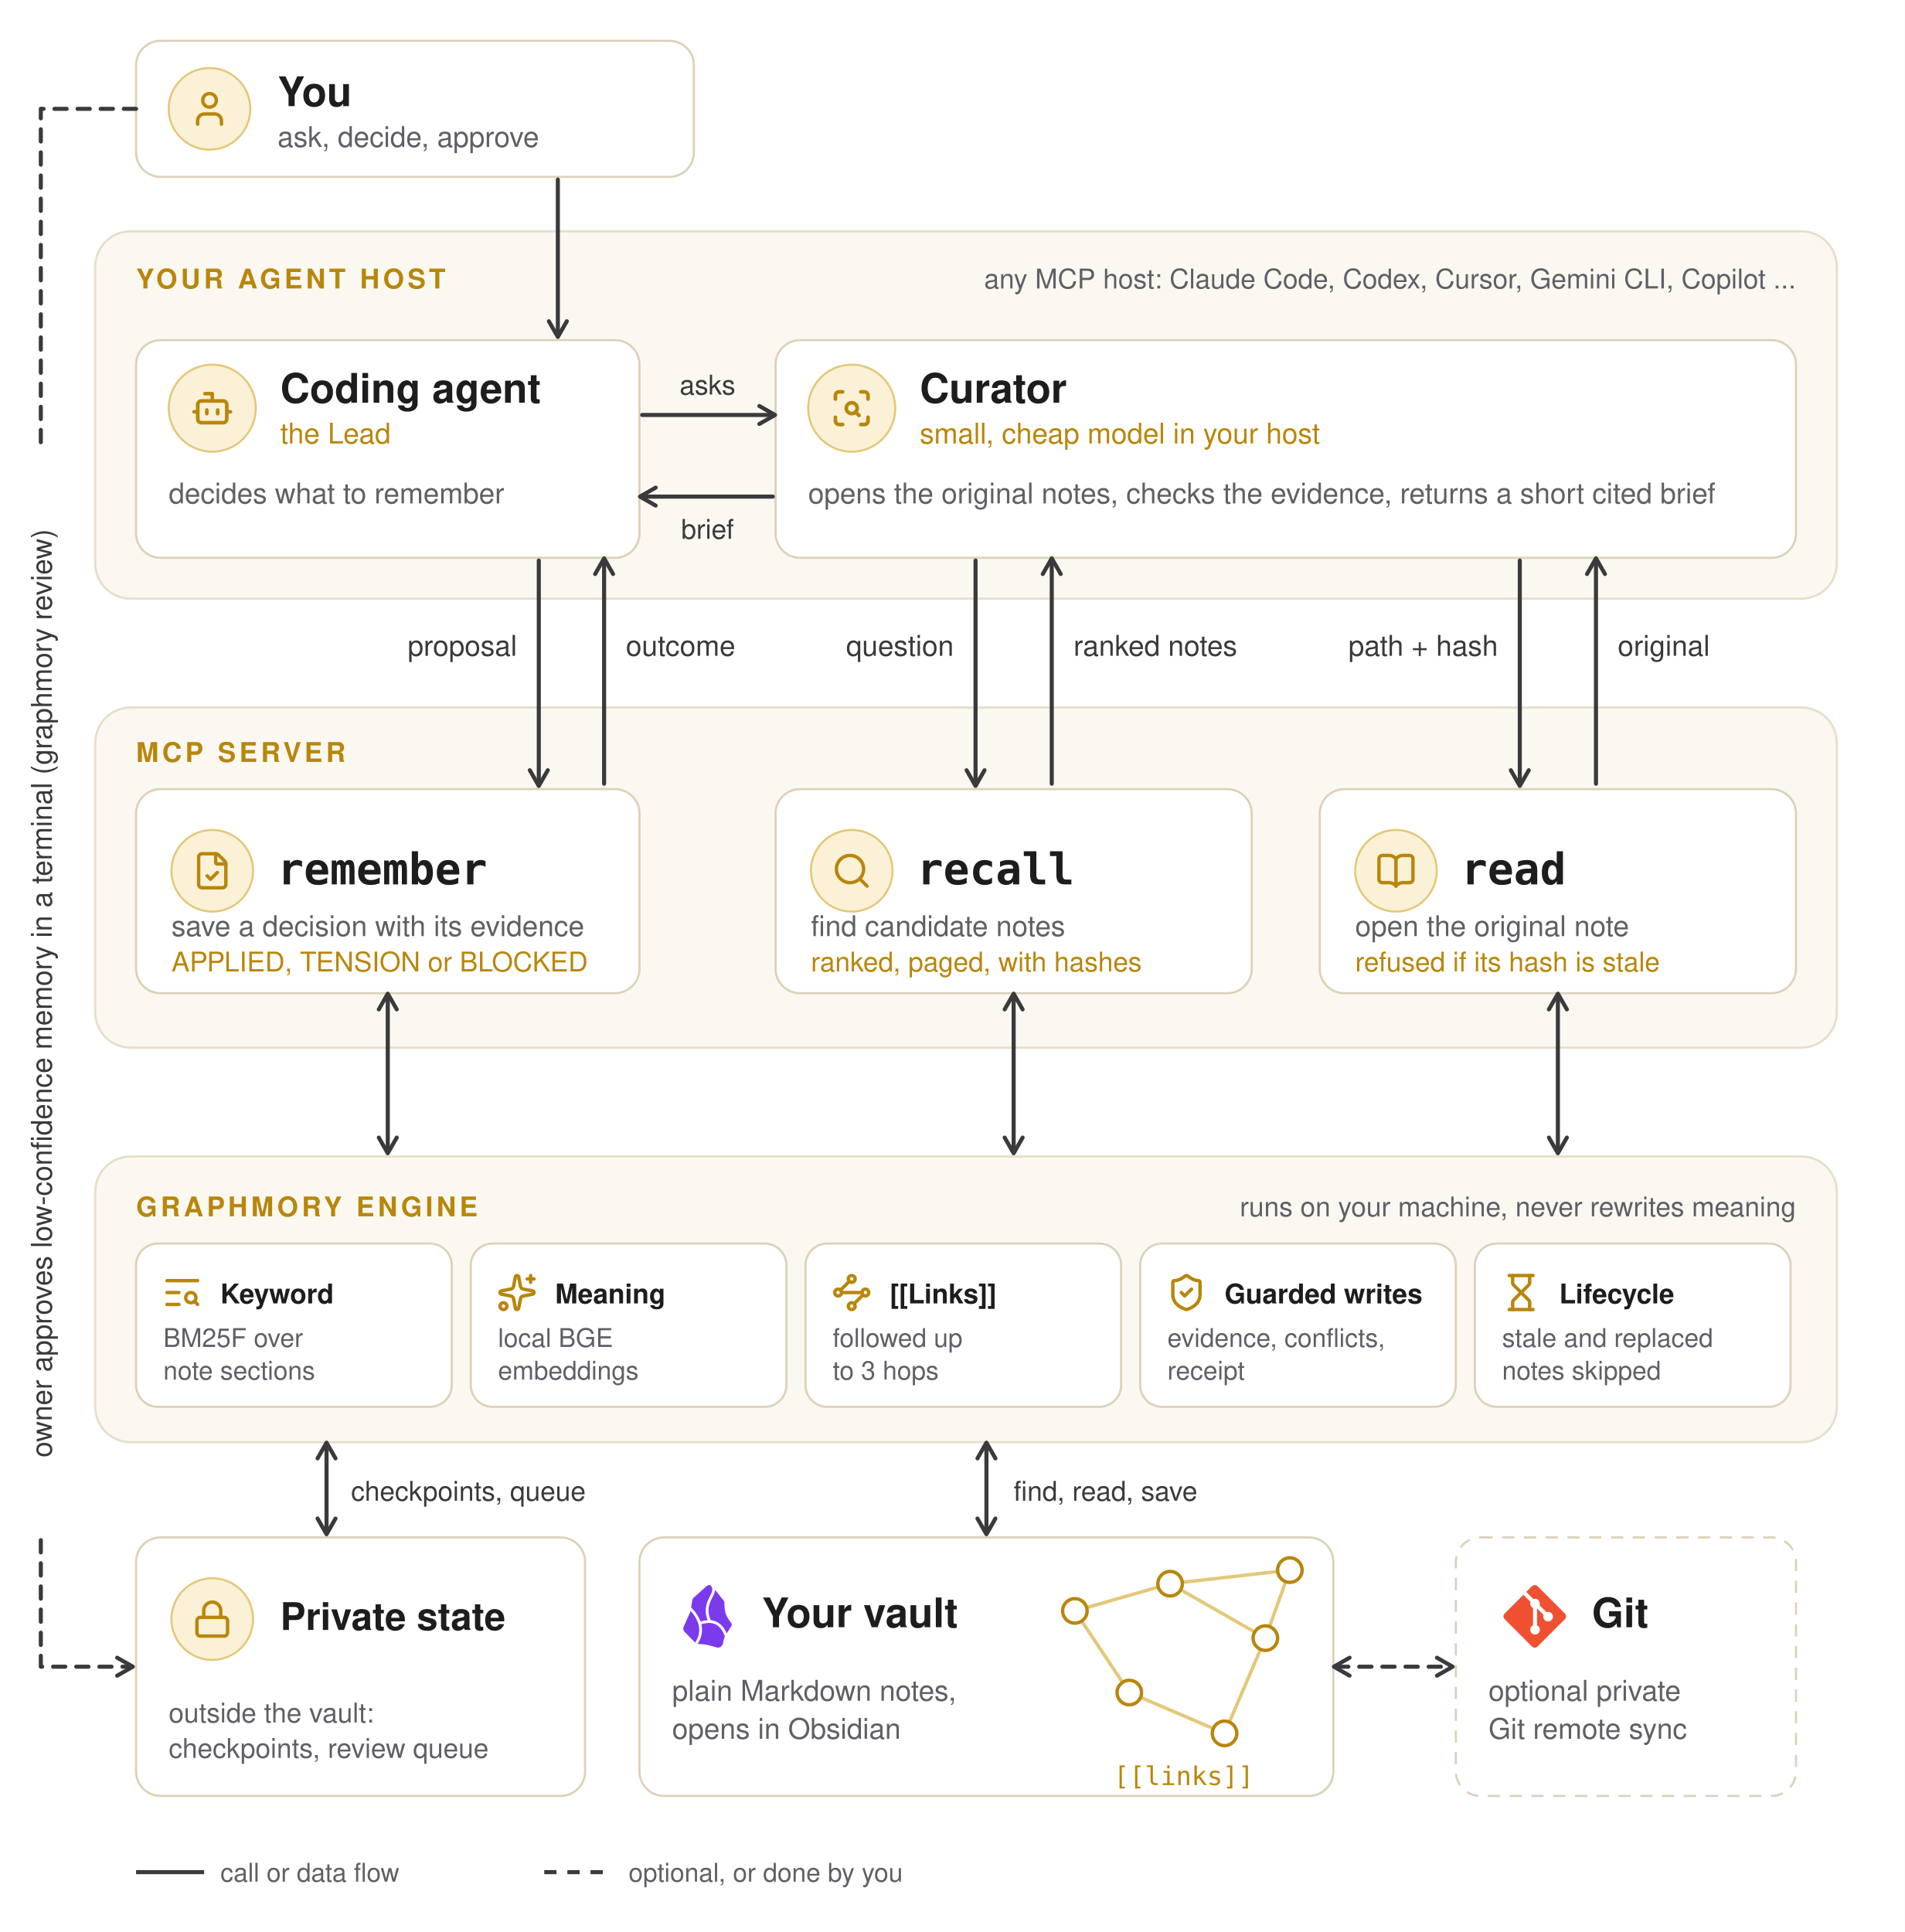
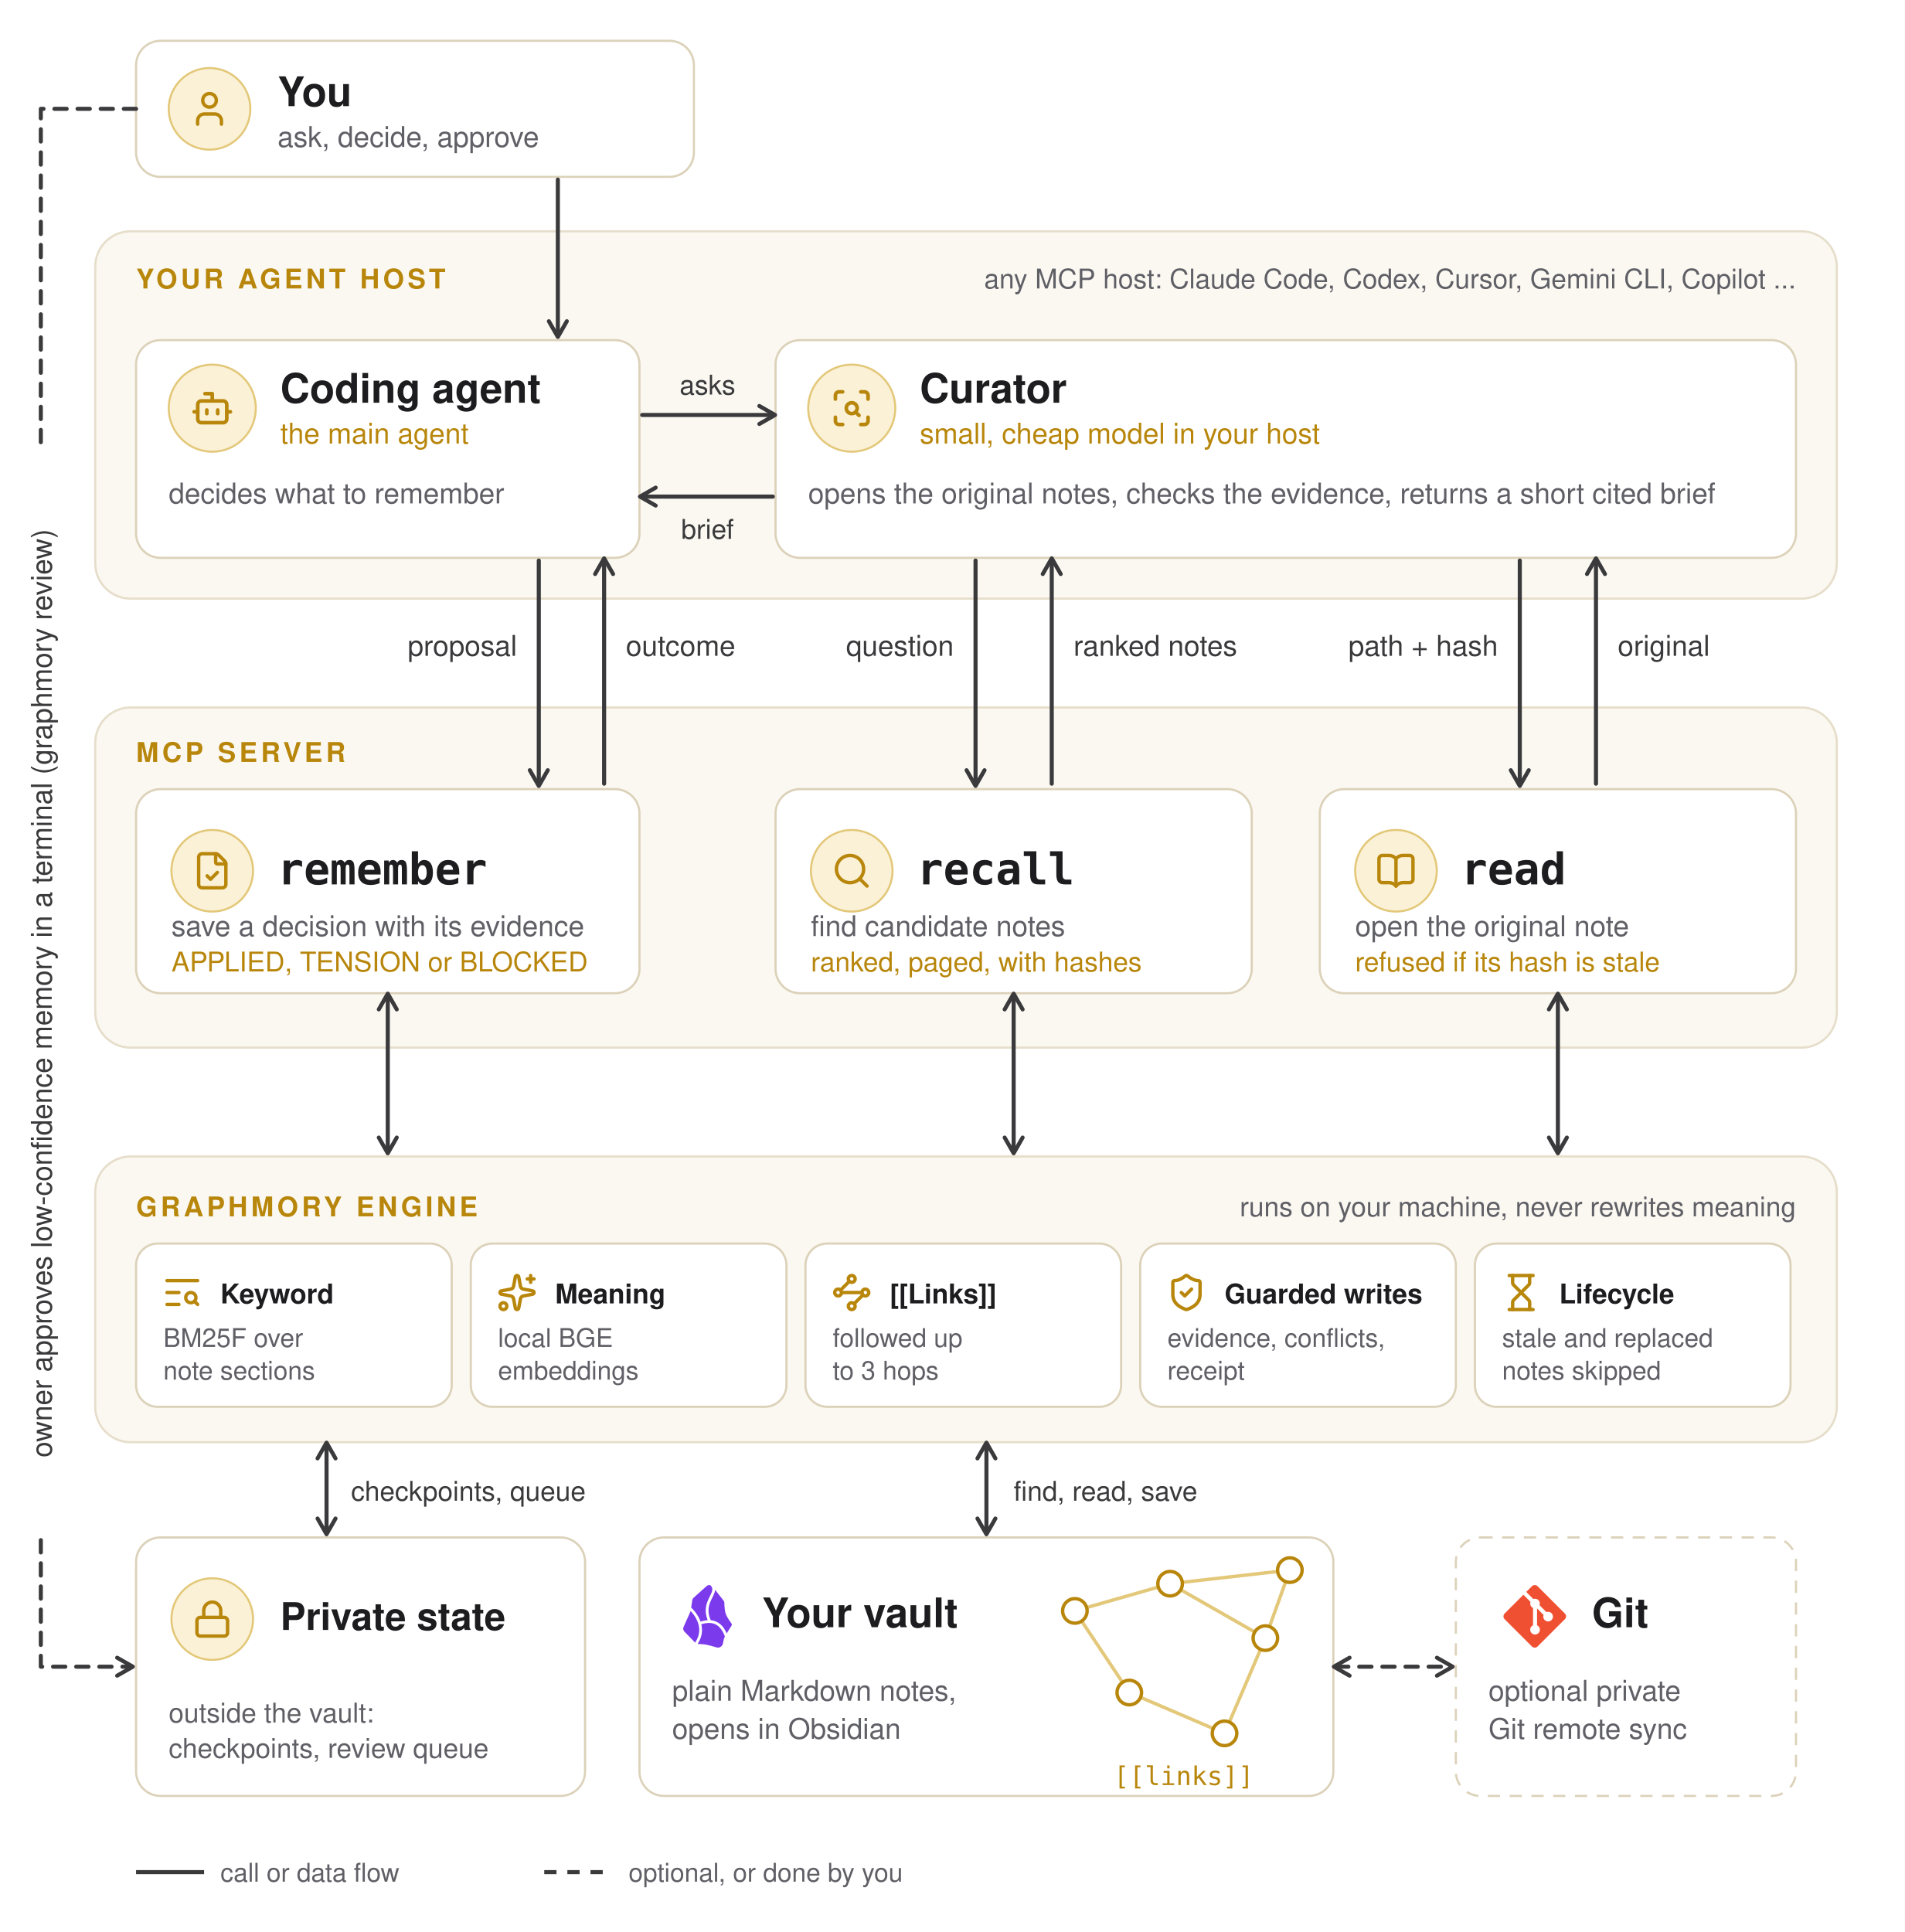
<svg xmlns="http://www.w3.org/2000/svg" width="1400" height="1420" viewBox="0 0 1400 1420">
  <rect width="1400" height="1420" fill="#fff" />
  <defs>
    <marker id="ah" viewBox="0 0 10 10" refX="7" refY="5" markerWidth="5.5" markerHeight="5.5" orient="auto-start-reverse" markerUnits="strokeWidth">
      <path d="M1 1 L8 5 L1 9" fill="none" stroke="context-stroke" stroke-width="1.8" stroke-linecap="round" stroke-linejoin="round" />
    </marker>
  </defs>
  <rect id="you" x="100" y="30" width="410" height="100" rx="18" fill="#fff" stroke="#DCD2BA" stroke-width="1.6" />
  <circle cx="154" cy="80" r="30" fill="#FBF1D6" stroke="#E3C87A" stroke-width="1.5" />
  <g transform="translate(139.0 65.0) scale(1.25)" fill="none" stroke="#B8860B" stroke-width="2" stroke-linecap="round" stroke-linejoin="round">
    <path d="M19 21v-2a4 4 0 0 0-4-4H9a4 4 0 0 0-4 4v2" />
    <circle cx="12" cy="7" r="4" />
  </g>
  <text x="204" y="78" font-family="-apple-system, 'SF Pro Display', 'Helvetica Neue', Helvetica, Arial, sans-serif" font-size="30" font-weight="700" fill="#1d1d1f" text-anchor="start" data-box="you">You</text>
  <text x="204" y="108" font-family="-apple-system, 'SF Pro Display', 'Helvetica Neue', Helvetica, Arial, sans-serif" font-size="21" font-weight="400" fill="#5f5f66" text-anchor="start" data-box="you">ask, decide, approve</text>
  <text x="430" y="205" font-family="-apple-system, 'SF Pro Display', 'Helvetica Neue', Helvetica, Arial, sans-serif" font-size="21" font-weight="400" fill="#5f5f66" text-anchor="start">task</text>
  <rect id="host" x="70" y="170" width="1280" height="270" rx="26" fill="#FBF8F1" stroke="#E6DECB" stroke-width="1.6" />
  <text x="100" y="212" font-family="-apple-system, 'SF Pro Display', 'Helvetica Neue', Helvetica, Arial, sans-serif" font-size="20" font-weight="700" fill="#B8860B" text-anchor="start" letter-spacing="2.5">YOUR AGENT HOST</text>
  <text x="1320" y="212" font-family="-apple-system, 'SF Pro Display', 'Helvetica Neue', Helvetica, Arial, sans-serif" font-size="20" font-weight="400" fill="#5f5f66" text-anchor="end">any MCP host: Claude Code, Codex, Cursor, Gemini CLI, Copilot ...</text>
  <rect id="lead" x="100" y="250" width="370" height="160" rx="18" fill="#fff" stroke="#DCD2BA" stroke-width="1.6" />
  <circle cx="156" cy="300" r="32" fill="#FBF1D6" stroke="#E3C87A" stroke-width="1.5" />
  <g transform="translate(140.0 284.0) scale(1.333333)" fill="none" stroke="#B8860B" stroke-width="2" stroke-linecap="round" stroke-linejoin="round">
    <path d="M12 8V4H8" />
    <rect width="16" height="12" x="4" y="8" rx="2" />
    <path d="M2 14h2" />
    <path d="M20 14h2" />
    <path d="M15 13v2" />
    <path d="M9 13v2" />
  </g>
  <text x="206" y="296" font-family="-apple-system, 'SF Pro Display', 'Helvetica Neue', Helvetica, Arial, sans-serif" font-size="30" font-weight="700" fill="#1d1d1f" text-anchor="start" data-box="lead">Coding agent</text>
-   <text x="206" y="326" font-family="-apple-system, 'SF Pro Display', 'Helvetica Neue', Helvetica, Arial, sans-serif" font-size="21" font-weight="400" fill="#B8860B" text-anchor="start" data-box="lead">the Lead</text>
+   <text x="206" y="326" font-family="-apple-system, 'SF Pro Display', 'Helvetica Neue', Helvetica, Arial, sans-serif" font-size="21" font-weight="400" fill="#B8860B" text-anchor="start" data-box="lead">the main agent</text>
  <text x="124" y="370" font-family="-apple-system, 'SF Pro Display', 'Helvetica Neue', Helvetica, Arial, sans-serif" font-size="21" font-weight="400" fill="#5f5f66" text-anchor="start" data-box="lead">decides what to remember</text>
  <rect id="cur" x="570" y="250" width="750" height="160" rx="18" fill="#fff" stroke="#DCD2BA" stroke-width="1.6" />
  <circle cx="626" cy="300" r="32" fill="#FBF1D6" stroke="#E3C87A" stroke-width="1.5" />
  <g transform="translate(610.0 284.0) scale(1.333333)" fill="none" stroke="#B8860B" stroke-width="2" stroke-linecap="round" stroke-linejoin="round">
    <path d="M3 7V5a2 2 0 0 1 2-2h2" />
    <path d="M17 3h2a2 2 0 0 1 2 2v2" />
    <path d="M21 17v2a2 2 0 0 1-2 2h-2" />
    <path d="M7 21H5a2 2 0 0 1-2-2v-2" />
    <circle cx="12" cy="12" r="3" />
    <path d="m16 16-1.9-1.9" />
  </g>
  <text x="676" y="296" font-family="-apple-system, 'SF Pro Display', 'Helvetica Neue', Helvetica, Arial, sans-serif" font-size="30" font-weight="700" fill="#1d1d1f" text-anchor="start" data-box="cur">Curator</text>
  <text x="676" y="326" font-family="-apple-system, 'SF Pro Display', 'Helvetica Neue', Helvetica, Arial, sans-serif" font-size="21" font-weight="400" fill="#B8860B" text-anchor="start" data-box="cur">small, cheap model in your host</text>
  <text x="594" y="370" font-family="-apple-system, 'SF Pro Display', 'Helvetica Neue', Helvetica, Arial, sans-serif" font-size="21" font-weight="400" fill="#5f5f66" text-anchor="start" data-box="cur">opens the original notes, checks the evidence, returns a short cited brief</text>
  <text x="520" y="290" font-family="-apple-system, 'SF Pro Display', 'Helvetica Neue', Helvetica, Arial, sans-serif" font-size="20" font-weight="500" fill="#3a3a3c" text-anchor="middle">asks</text>
  <text x="520" y="396" font-family="-apple-system, 'SF Pro Display', 'Helvetica Neue', Helvetica, Arial, sans-serif" font-size="20" font-weight="500" fill="#3a3a3c" text-anchor="middle">brief</text>
  <rect id="mcp" x="70" y="520" width="1280" height="250" rx="26" fill="#FBF8F1" stroke="#E6DECB" stroke-width="1.6" />
  <text x="100" y="560" font-family="-apple-system, 'SF Pro Display', 'Helvetica Neue', Helvetica, Arial, sans-serif" font-size="20" font-weight="700" fill="#B8860B" text-anchor="start" letter-spacing="2.5">MCP SERVER</text>
  <rect id="remember" x="100" y="580" width="370" height="150" rx="18" fill="#fff" stroke="#DCD2BA" stroke-width="1.6" />
  <circle cx="156" cy="640" r="30" fill="#FBF1D6" stroke="#E3C87A" stroke-width="1.5" />
  <g transform="translate(141.0 625.0) scale(1.25)" fill="none" stroke="#B8860B" stroke-width="2" stroke-linecap="round" stroke-linejoin="round">
    <path d="M6 22a2 2 0 0 1-2-2V4a2 2 0 0 1 2-2h8a2.4 2.4 0 0 1 1.704.706l3.588 3.588A2.4 2.4 0 0 1 20 8v12a2 2 0 0 1-2 2z" />
    <path d="M14 2v5a1 1 0 0 0 1 1h5" />
    <path d="m9 15 2 2 4-4" />
  </g>
  <text x="204" y="650" font-family="'SF Mono', Menlo, Consolas, monospace" font-size="32" font-weight="700" fill="#1d1d1f" text-anchor="start" data-box="remember">remember</text>
  <text x="126" y="688" font-family="-apple-system, 'SF Pro Display', 'Helvetica Neue', Helvetica, Arial, sans-serif" font-size="21" font-weight="400" fill="#5f5f66" text-anchor="start" data-box="remember">save a decision with its evidence</text>
  <text x="126" y="714" font-family="-apple-system, 'SF Pro Display', 'Helvetica Neue', Helvetica, Arial, sans-serif" font-size="20" font-weight="400" fill="#B8860B" text-anchor="start" data-box="remember">APPLIED, TENSION or BLOCKED</text>
  <rect id="recall" x="570" y="580" width="350" height="150" rx="18" fill="#fff" stroke="#DCD2BA" stroke-width="1.6" />
  <circle cx="626" cy="640" r="30" fill="#FBF1D6" stroke="#E3C87A" stroke-width="1.5" />
  <g transform="translate(611.0 625.0) scale(1.25)" fill="none" stroke="#B8860B" stroke-width="2" stroke-linecap="round" stroke-linejoin="round">
    <path d="m21 21-4.34-4.34" />
    <circle cx="11" cy="11" r="8" />
  </g>
  <text x="674" y="650" font-family="'SF Mono', Menlo, Consolas, monospace" font-size="32" font-weight="700" fill="#1d1d1f" text-anchor="start" data-box="recall">recall</text>
  <text x="596" y="688" font-family="-apple-system, 'SF Pro Display', 'Helvetica Neue', Helvetica, Arial, sans-serif" font-size="21" font-weight="400" fill="#5f5f66" text-anchor="start" data-box="recall">find candidate notes</text>
  <text x="596" y="714" font-family="-apple-system, 'SF Pro Display', 'Helvetica Neue', Helvetica, Arial, sans-serif" font-size="20" font-weight="400" fill="#B8860B" text-anchor="start" data-box="recall">ranked, paged, with hashes</text>
  <rect id="read" x="970" y="580" width="350" height="150" rx="18" fill="#fff" stroke="#DCD2BA" stroke-width="1.6" />
  <circle cx="1026" cy="640" r="30" fill="#FBF1D6" stroke="#E3C87A" stroke-width="1.5" />
  <g transform="translate(1011.0 625.0) scale(1.25)" fill="none" stroke="#B8860B" stroke-width="2" stroke-linecap="round" stroke-linejoin="round">
    <path d="M12 5v16" />
    <path d="M20.001 19A2 2 0 0022 17V5a2 2 0 00-1.999-2L16 3.002A5 5 0 0012 5a5 5 0 00-4-2H4a2 2 0 00-2 2v12a2 2 0 001.999 2H8a5 5 0 014 2 5 5 0 014-2z" />
  </g>
  <text x="1074" y="650" font-family="'SF Mono', Menlo, Consolas, monospace" font-size="32" font-weight="700" fill="#1d1d1f" text-anchor="start" data-box="read">read</text>
  <text x="996" y="688" font-family="-apple-system, 'SF Pro Display', 'Helvetica Neue', Helvetica, Arial, sans-serif" font-size="21" font-weight="400" fill="#5f5f66" text-anchor="start" data-box="read">open the original note</text>
  <text x="996" y="714" font-family="-apple-system, 'SF Pro Display', 'Helvetica Neue', Helvetica, Arial, sans-serif" font-size="20" font-weight="400" fill="#B8860B" text-anchor="start" data-box="read">refused if its hash is stale</text>
  <text x="380" y="482" font-family="-apple-system, 'SF Pro Display', 'Helvetica Neue', Helvetica, Arial, sans-serif" font-size="21" font-weight="500" fill="#3a3a3c" text-anchor="end">proposal</text>
  <text x="460" y="482" font-family="-apple-system, 'SF Pro Display', 'Helvetica Neue', Helvetica, Arial, sans-serif" font-size="21" font-weight="500" fill="#3a3a3c" text-anchor="start">outcome</text>
  <text x="701" y="482" font-family="-apple-system, 'SF Pro Display', 'Helvetica Neue', Helvetica, Arial, sans-serif" font-size="21" font-weight="500" fill="#3a3a3c" text-anchor="end">question</text>
  <text x="789" y="482" font-family="-apple-system, 'SF Pro Display', 'Helvetica Neue', Helvetica, Arial, sans-serif" font-size="21" font-weight="500" fill="#3a3a3c" text-anchor="start">ranked notes</text>
  <text x="1101" y="482" font-family="-apple-system, 'SF Pro Display', 'Helvetica Neue', Helvetica, Arial, sans-serif" font-size="21" font-weight="500" fill="#3a3a3c" text-anchor="end">path + hash</text>
  <text x="1189" y="482" font-family="-apple-system, 'SF Pro Display', 'Helvetica Neue', Helvetica, Arial, sans-serif" font-size="21" font-weight="500" fill="#3a3a3c" text-anchor="start">original</text>
  <rect id="eng" x="70" y="850" width="1280" height="210" rx="26" fill="#FBF8F1" stroke="#E6DECB" stroke-width="1.6" />
  <text x="100" y="894" font-family="-apple-system, 'SF Pro Display', 'Helvetica Neue', Helvetica, Arial, sans-serif" font-size="20" font-weight="700" fill="#B8860B" text-anchor="start" letter-spacing="2.5">GRAPHMORY ENGINE</text>
  <text x="1320" y="894" font-family="-apple-system, 'SF Pro Display', 'Helvetica Neue', Helvetica, Arial, sans-serif" font-size="20" font-weight="400" fill="#5f5f66" text-anchor="end">runs on your machine, never rewrites meaning</text>
  <rect id="chip0" x="100" y="914" width="232" height="120" rx="16" fill="#fff" stroke="#DCD2BA" stroke-width="1.6" />
  <g transform="translate(119.0 935.0) scale(1.25)" fill="none" stroke="#B8860B" stroke-width="2" stroke-linecap="round" stroke-linejoin="round">
    <path d="M21 5H3" />
    <path d="M10 12H3" />
    <path d="M10 19H3" />
    <circle cx="17" cy="15" r="3" />
    <path d="m21 19-1.9-1.9" />
  </g>
  <text x="162" y="958" font-family="-apple-system, 'SF Pro Display', 'Helvetica Neue', Helvetica, Arial, sans-serif" font-size="20" font-weight="700" fill="#1d1d1f" text-anchor="start" data-box="chip0">Keyword</text>
  <text x="120" y="990" font-family="-apple-system, 'SF Pro Display', 'Helvetica Neue', Helvetica, Arial, sans-serif" font-size="19" font-weight="400" fill="#5f5f66" text-anchor="start" data-box="chip0">BM25F over</text>
  <text x="120" y="1014" font-family="-apple-system, 'SF Pro Display', 'Helvetica Neue', Helvetica, Arial, sans-serif" font-size="19" font-weight="400" fill="#5f5f66" text-anchor="start" data-box="chip0">note sections</text>
  <rect id="chip1" x="346" y="914" width="232" height="120" rx="16" fill="#fff" stroke="#DCD2BA" stroke-width="1.6" />
  <g transform="translate(365.0 935.0) scale(1.25)" fill="none" stroke="#B8860B" stroke-width="2" stroke-linecap="round" stroke-linejoin="round">
    <path d="M11.017 2.814a1 1 0 0 1 1.966 0l1.051 5.558a2 2 0 0 0 1.594 1.594l5.558 1.051a1 1 0 0 1 0 1.966l-5.558 1.051a2 2 0 0 0-1.594 1.594l-1.051 5.558a1 1 0 0 1-1.966 0l-1.051-5.558a2 2 0 0 0-1.594-1.594l-5.558-1.051a1 1 0 0 1 0-1.966l5.558-1.051a2 2 0 0 0 1.594-1.594z" />
    <path d="M20 2v4" />
    <path d="M22 4h-4" />
    <circle cx="4" cy="20" r="2" />
  </g>
  <text x="408" y="958" font-family="-apple-system, 'SF Pro Display', 'Helvetica Neue', Helvetica, Arial, sans-serif" font-size="20" font-weight="700" fill="#1d1d1f" text-anchor="start" data-box="chip1">Meaning</text>
  <text x="366" y="990" font-family="-apple-system, 'SF Pro Display', 'Helvetica Neue', Helvetica, Arial, sans-serif" font-size="19" font-weight="400" fill="#5f5f66" text-anchor="start" data-box="chip1">local BGE</text>
  <text x="366" y="1014" font-family="-apple-system, 'SF Pro Display', 'Helvetica Neue', Helvetica, Arial, sans-serif" font-size="19" font-weight="400" fill="#5f5f66" text-anchor="start" data-box="chip1">embeddings</text>
  <rect id="chip2" x="592" y="914" width="232" height="120" rx="16" fill="#fff" stroke="#DCD2BA" stroke-width="1.6" />
  <g transform="translate(611.0 935.0) scale(1.25)" fill="none" stroke="#B8860B" stroke-width="2" stroke-linecap="round" stroke-linejoin="round">
    <path d="m10.586 5.414-5.172 5.172" />
    <path d="m18.586 13.414-5.172 5.172" />
    <path d="M6 12h12" />
    <circle cx="12" cy="20" r="2" />
    <circle cx="12" cy="4" r="2" />
    <circle cx="20" cy="12" r="2" />
    <circle cx="4" cy="12" r="2" />
  </g>
  <text x="654" y="958" font-family="-apple-system, 'SF Pro Display', 'Helvetica Neue', Helvetica, Arial, sans-serif" font-size="20" font-weight="700" fill="#1d1d1f" text-anchor="start" data-box="chip2">[[Links]]</text>
  <text x="612" y="990" font-family="-apple-system, 'SF Pro Display', 'Helvetica Neue', Helvetica, Arial, sans-serif" font-size="19" font-weight="400" fill="#5f5f66" text-anchor="start" data-box="chip2">followed up</text>
  <text x="612" y="1014" font-family="-apple-system, 'SF Pro Display', 'Helvetica Neue', Helvetica, Arial, sans-serif" font-size="19" font-weight="400" fill="#5f5f66" text-anchor="start" data-box="chip2">to 3 hops</text>
  <rect id="chip3" x="838" y="914" width="232" height="120" rx="16" fill="#fff" stroke="#DCD2BA" stroke-width="1.6" />
  <g transform="translate(857.0 935.0) scale(1.25)" fill="none" stroke="#B8860B" stroke-width="2" stroke-linecap="round" stroke-linejoin="round">
    <path d="M20 13c0 5-3.5 7.5-7.66 8.95a1 1 0 0 1-.67-.01C7.5 20.5 4 18 4 13V6a1 1 0 0 1 1-1c2 0 4.5-1.2 6.24-2.72a1.17 1.17 0 0 1 1.52 0C14.51 3.81 17 5 19 5a1 1 0 0 1 1 1z" />
    <path d="m9 12 2 2 4-4" />
  </g>
  <text x="900" y="958" font-family="-apple-system, 'SF Pro Display', 'Helvetica Neue', Helvetica, Arial, sans-serif" font-size="20" font-weight="700" fill="#1d1d1f" text-anchor="start" data-box="chip3">Guarded writes</text>
  <text x="858" y="990" font-family="-apple-system, 'SF Pro Display', 'Helvetica Neue', Helvetica, Arial, sans-serif" font-size="19" font-weight="400" fill="#5f5f66" text-anchor="start" data-box="chip3">evidence, conflicts,</text>
  <text x="858" y="1014" font-family="-apple-system, 'SF Pro Display', 'Helvetica Neue', Helvetica, Arial, sans-serif" font-size="19" font-weight="400" fill="#5f5f66" text-anchor="start" data-box="chip3">receipt</text>
  <rect id="chip4" x="1084" y="914" width="232" height="120" rx="16" fill="#fff" stroke="#DCD2BA" stroke-width="1.6" />
  <g transform="translate(1103.0 935.0) scale(1.25)" fill="none" stroke="#B8860B" stroke-width="2" stroke-linecap="round" stroke-linejoin="round">
    <path d="M5 22h14" />
    <path d="M5 2h14" />
    <path d="M17 22v-4.172a2 2 0 0 0-.586-1.414L12 12l-4.414 4.414A2 2 0 0 0 7 17.828V22" />
    <path d="M7 2v4.172a2 2 0 0 0 .586 1.414L12 12l4.414-4.414A2 2 0 0 0 17 6.172V2" />
  </g>
  <text x="1146" y="958" font-family="-apple-system, 'SF Pro Display', 'Helvetica Neue', Helvetica, Arial, sans-serif" font-size="20" font-weight="700" fill="#1d1d1f" text-anchor="start" data-box="chip4">Lifecycle</text>
  <text x="1104" y="990" font-family="-apple-system, 'SF Pro Display', 'Helvetica Neue', Helvetica, Arial, sans-serif" font-size="19" font-weight="400" fill="#5f5f66" text-anchor="start" data-box="chip4">stale and replaced</text>
  <text x="1104" y="1014" font-family="-apple-system, 'SF Pro Display', 'Helvetica Neue', Helvetica, Arial, sans-serif" font-size="19" font-weight="400" fill="#5f5f66" text-anchor="start" data-box="chip4">notes skipped</text>
  <text x="258" y="1103" font-family="-apple-system, 'SF Pro Display', 'Helvetica Neue', Helvetica, Arial, sans-serif" font-size="20" font-weight="500" fill="#3a3a3c" text-anchor="start">checkpoints, queue</text>
  <text x="745" y="1103" font-family="-apple-system, 'SF Pro Display', 'Helvetica Neue', Helvetica, Arial, sans-serif" font-size="20" font-weight="500" fill="#3a3a3c" text-anchor="start">find, read, save</text>
  <rect id="priv" x="100" y="1130" width="330" height="190" rx="18" fill="#fff" stroke="#DCD2BA" stroke-width="1.6" />
  <circle cx="156" cy="1190" r="30" fill="#FBF1D6" stroke="#E3C87A" stroke-width="1.5" />
  <g transform="translate(141.0 1175.0) scale(1.25)" fill="none" stroke="#B8860B" stroke-width="2" stroke-linecap="round" stroke-linejoin="round">
    <rect width="18" height="11" x="3" y="11" rx="2" ry="2" />
    <path d="M7 11V7a5 5 0 0 1 10 0v4" />
  </g>
  <text x="206" y="1198" font-family="-apple-system, 'SF Pro Display', 'Helvetica Neue', Helvetica, Arial, sans-serif" font-size="28" font-weight="700" fill="#1d1d1f" text-anchor="start" data-box="priv">Private state</text>
  <text x="124" y="1266" font-family="-apple-system, 'SF Pro Display', 'Helvetica Neue', Helvetica, Arial, sans-serif" font-size="20" font-weight="400" fill="#5f5f66" text-anchor="start" data-box="priv">outside the vault:</text>
  <text x="124" y="1292" font-family="-apple-system, 'SF Pro Display', 'Helvetica Neue', Helvetica, Arial, sans-serif" font-size="20" font-weight="400" fill="#5f5f66" text-anchor="start" data-box="priv">checkpoints, review queue</text>
  <rect id="vault" x="470" y="1130" width="510" height="190" rx="18" fill="#fff" stroke="#DCD2BA" stroke-width="1.6" />
  <g transform="translate(497.0 1165.0) scale(1.916667)" fill="#7C3AED">
    <path d="M19.355 18.538a68.967 68.959 0 0 0 1.858-2.954.81.81 0 0 0-.062-.9c-.516-.685-1.504-2.075-2.042-3.362-.553-1.321-.636-3.375-.64-4.377a1.707 1.707 0 0 0-.358-1.05l-3.198-4.064a3.744 3.744 0 0 1-.076.543c-.106.503-.307 1.004-.536 1.5-.134.29-.29.6-.446.914l-.31.626c-.516 1.068-.997 2.227-1.132 3.59-.124 1.26.046 2.73.815 4.481.128.011.257.025.386.044a6.363 6.363 0 0 1 3.326 1.505c.916.79 1.744 1.922 2.415 3.5zM8.199 22.569c.073.012.146.02.22.02.78.024 2.095.092 3.16.29.87.16 2.593.64 4.01 1.055 1.083.316 2.198-.548 2.355-1.664.114-.814.33-1.735.725-2.58l-.01.005c-.67-1.87-1.522-3.078-2.416-3.849a5.295 5.295 0 0 0-2.778-1.257c-1.54-.216-2.952.19-3.84.45.532 2.218.368 4.829-1.425 7.531zM5.533 9.938c-.023.1-.056.197-.098.29L2.82 16.059a1.602 1.602 0 0 0 .313 1.772l4.116 4.24c2.103-3.101 1.796-6.02.836-8.3-.728-1.73-1.832-3.081-2.55-3.831zM9.32 14.01c.615-.183 1.606-.465 2.745-.534-.683-1.725-.848-3.233-.716-4.577.154-1.552.7-2.847 1.235-3.95.113-.235.223-.454.328-.664.149-.297.288-.577.419-.86.217-.47.379-.885.46-1.27.08-.38.08-.72-.014-1.043-.095-.325-.297-.675-.68-1.06a1.6 1.6 0 0 0-1.475.36l-4.95 4.452a1.602 1.602 0 0 0-.513.952l-.427 2.83c.672.59 2.328 2.316 3.335 4.711.09.21.175.43.253.653z" />
  </g>
  <text x="560" y="1196" font-family="-apple-system, 'SF Pro Display', 'Helvetica Neue', Helvetica, Arial, sans-serif" font-size="30" font-weight="700" fill="#1d1d1f" text-anchor="start" data-box="vault">Your vault</text>
  <text x="494" y="1250" font-family="-apple-system, 'SF Pro Display', 'Helvetica Neue', Helvetica, Arial, sans-serif" font-size="21" font-weight="400" fill="#5f5f66" text-anchor="start" data-box="vault">plain Markdown notes,</text>
  <text x="494" y="1278" font-family="-apple-system, 'SF Pro Display', 'Helvetica Neue', Helvetica, Arial, sans-serif" font-size="21" font-weight="400" fill="#5f5f66" text-anchor="start" data-box="vault">opens in Obsidian</text>
  <line x1="790" y1="1184" x2="860" y2="1164" stroke="#E3C87A" stroke-width="2.5" />
  <line x1="860" y1="1164" x2="930" y2="1204" stroke="#E3C87A" stroke-width="2.5" />
  <line x1="790" y1="1184" x2="830" y2="1244" stroke="#E3C87A" stroke-width="2.5" />
  <line x1="830" y1="1244" x2="900" y2="1274" stroke="#E3C87A" stroke-width="2.5" />
  <line x1="930" y1="1204" x2="900" y2="1274" stroke="#E3C87A" stroke-width="2.5" />
  <line x1="860" y1="1164" x2="948" y2="1154" stroke="#E3C87A" stroke-width="2.5" />
  <line x1="930" y1="1204" x2="948" y2="1154" stroke="#E3C87A" stroke-width="2.5" />
  <circle cx="790" cy="1184" r="9" fill="#fff" stroke="#B8860B" stroke-width="2.5" />
  <circle cx="860" cy="1164" r="9" fill="#fff" stroke="#B8860B" stroke-width="2.5" />
  <circle cx="930" cy="1204" r="9" fill="#fff" stroke="#B8860B" stroke-width="2.5" />
  <circle cx="830" cy="1244" r="9" fill="#fff" stroke="#B8860B" stroke-width="2.5" />
  <circle cx="900" cy="1274" r="9" fill="#fff" stroke="#B8860B" stroke-width="2.5" />
  <circle cx="948" cy="1154" r="9" fill="#fff" stroke="#B8860B" stroke-width="2.5" />
  <text x="870" y="1312" font-family="'SF Mono', Menlo, Consolas, monospace" font-size="19" font-weight="500" fill="#B8860B" text-anchor="middle">[[links]]</text>
  <rect id="git" x="1070" y="1130" width="250" height="190" rx="18" fill="#fff" stroke="#DCD2BA" stroke-width="1.6" stroke-dasharray="9 7" />
  <g transform="translate(1105.0 1165.0) scale(1.916667)" fill="#F05032">
    <path d="M13.09 23.549a1.54 1.54 0 0 1-2.18 0L.451 13.089a1.54 1.54 0 0 1 0-2.179l7.191-7.19 2.733 2.733a1.85 1.85 0 0 0 .964 2.326v6.66a1.849 1.849 0 1 0 1.54 0V8.957l2.508 2.508a1.85 1.85 0 1 0 1.09-1.09l-2.634-2.634a1.85 1.85 0 0 0-2.378-2.377L8.73 2.63 10.91.451a1.54 1.54 0 0 1 2.179 0l10.459 10.46a1.54 1.54 0 0 1 0 2.179z" />
  </g>
  <text x="1170" y="1196" font-family="-apple-system, 'SF Pro Display', 'Helvetica Neue', Helvetica, Arial, sans-serif" font-size="30" font-weight="700" fill="#1d1d1f" text-anchor="start" data-box="git">Git</text>
  <text x="1094" y="1250" font-family="-apple-system, 'SF Pro Display', 'Helvetica Neue', Helvetica, Arial, sans-serif" font-size="21" font-weight="400" fill="#5f5f66" text-anchor="start" data-box="git">optional private</text>
  <text x="1094" y="1278" font-family="-apple-system, 'SF Pro Display', 'Helvetica Neue', Helvetica, Arial, sans-serif" font-size="21" font-weight="400" fill="#5f5f66" text-anchor="start" data-box="git">Git remote sync</text>
  <line x1="100" y1="1376" x2="150" y2="1376" stroke="#3a3a3c" stroke-width="3" />
  <text x="162" y="1383" font-family="-apple-system, 'SF Pro Display', 'Helvetica Neue', Helvetica, Arial, sans-serif" font-size="19" font-weight="400" fill="#5f5f66" text-anchor="start">call or data flow</text>
  <line x1="400" y1="1376" x2="450" y2="1376" stroke="#3a3a3c" stroke-width="3" stroke-dasharray="9 8" />
  <text x="462" y="1383" font-family="-apple-system, 'SF Pro Display', 'Helvetica Neue', Helvetica, Arial, sans-serif" font-size="19" font-weight="400" fill="#5f5f66" text-anchor="start">optional, or done by you</text>
  <path d="M410 132 L410 246" fill="none" stroke="#3a3a3c" stroke-width="3" stroke-linecap="round" stroke-linejoin="round" marker-end="url(#ah)" />
  <path d="M472 305 L568 305" fill="none" stroke="#3a3a3c" stroke-width="3" stroke-linecap="round" stroke-linejoin="round" marker-end="url(#ah)" />
  <path d="M568 365 L472 365" fill="none" stroke="#3a3a3c" stroke-width="3" stroke-linecap="round" stroke-linejoin="round" marker-end="url(#ah)" />
  <path d="M396 412 L396 576" fill="none" stroke="#3a3a3c" stroke-width="3" stroke-linecap="round" stroke-linejoin="round" marker-end="url(#ah)" />
  <path d="M444 576 L444 412" fill="none" stroke="#3a3a3c" stroke-width="3" stroke-linecap="round" stroke-linejoin="round" marker-end="url(#ah)" />
  <path d="M717 412 L717 576" fill="none" stroke="#3a3a3c" stroke-width="3" stroke-linecap="round" stroke-linejoin="round" marker-end="url(#ah)" />
  <path d="M773 576 L773 412" fill="none" stroke="#3a3a3c" stroke-width="3" stroke-linecap="round" stroke-linejoin="round" marker-end="url(#ah)" />
  <path d="M1117 412 L1117 576" fill="none" stroke="#3a3a3c" stroke-width="3" stroke-linecap="round" stroke-linejoin="round" marker-end="url(#ah)" />
  <path d="M1173 576 L1173 412" fill="none" stroke="#3a3a3c" stroke-width="3" stroke-linecap="round" stroke-linejoin="round" marker-end="url(#ah)" />
  <path d="M285 732 L285 846" fill="none" stroke="#3a3a3c" stroke-width="3" stroke-linecap="round" stroke-linejoin="round" marker-end="url(#ah)" marker-start="url(#ah)" />
  <path d="M745 732 L745 846" fill="none" stroke="#3a3a3c" stroke-width="3" stroke-linecap="round" stroke-linejoin="round" marker-end="url(#ah)" marker-start="url(#ah)" />
  <path d="M1145 732 L1145 846" fill="none" stroke="#3a3a3c" stroke-width="3" stroke-linecap="round" stroke-linejoin="round" marker-end="url(#ah)" marker-start="url(#ah)" />
  <path d="M240 1062 L240 1126" fill="none" stroke="#3a3a3c" stroke-width="3" stroke-linecap="round" stroke-linejoin="round" marker-end="url(#ah)" marker-start="url(#ah)" />
  <path d="M725 1062 L725 1126" fill="none" stroke="#3a3a3c" stroke-width="3" stroke-linecap="round" stroke-linejoin="round" marker-end="url(#ah)" marker-start="url(#ah)" />
  <path d="M982 1225 L1066 1225" fill="none" stroke="#3a3a3c" stroke-width="3" stroke-linecap="round" stroke-linejoin="round" stroke-dasharray="9 8" marker-end="url(#ah)" marker-start="url(#ah)" />
  <path d="M100 80 L30 80 L30 1225 L96 1225" fill="none" stroke="#3a3a3c" stroke-width="3" stroke-linecap="round" stroke-linejoin="round" stroke-dasharray="9 8" marker-end="url(#ah)" />
  <rect x="12" y="330" width="36" height="800" rx="8" fill="#fff" />
  <text x="38" y="730" font-family="-apple-system, 'SF Pro Display', 'Helvetica Neue', Helvetica, Arial, sans-serif" font-size="21" font-weight="500" fill="#3a3a3c" text-anchor="middle" transform="rotate(-90 38 730)">owner approves low-confidence memory in a terminal (graphmory review)</text>
</svg>
